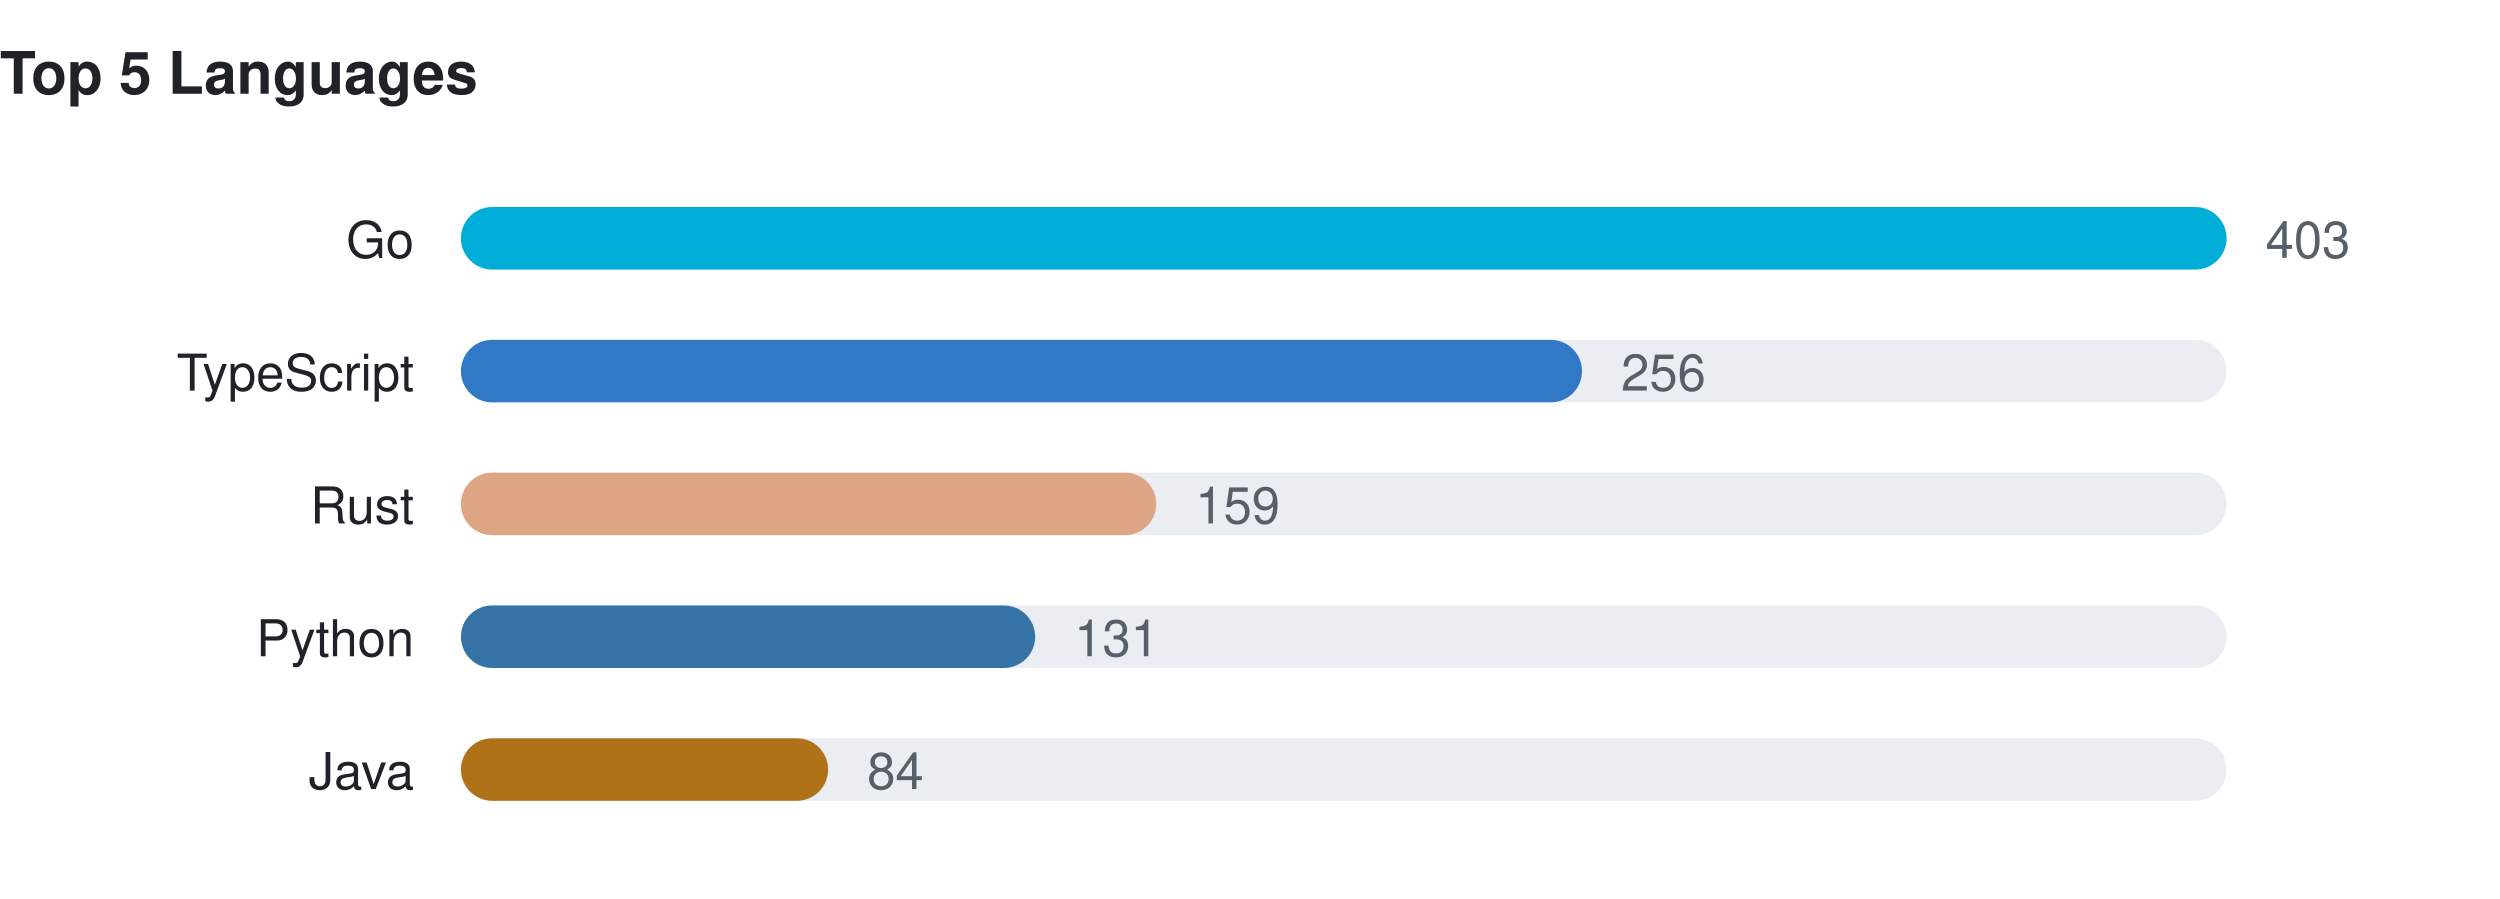
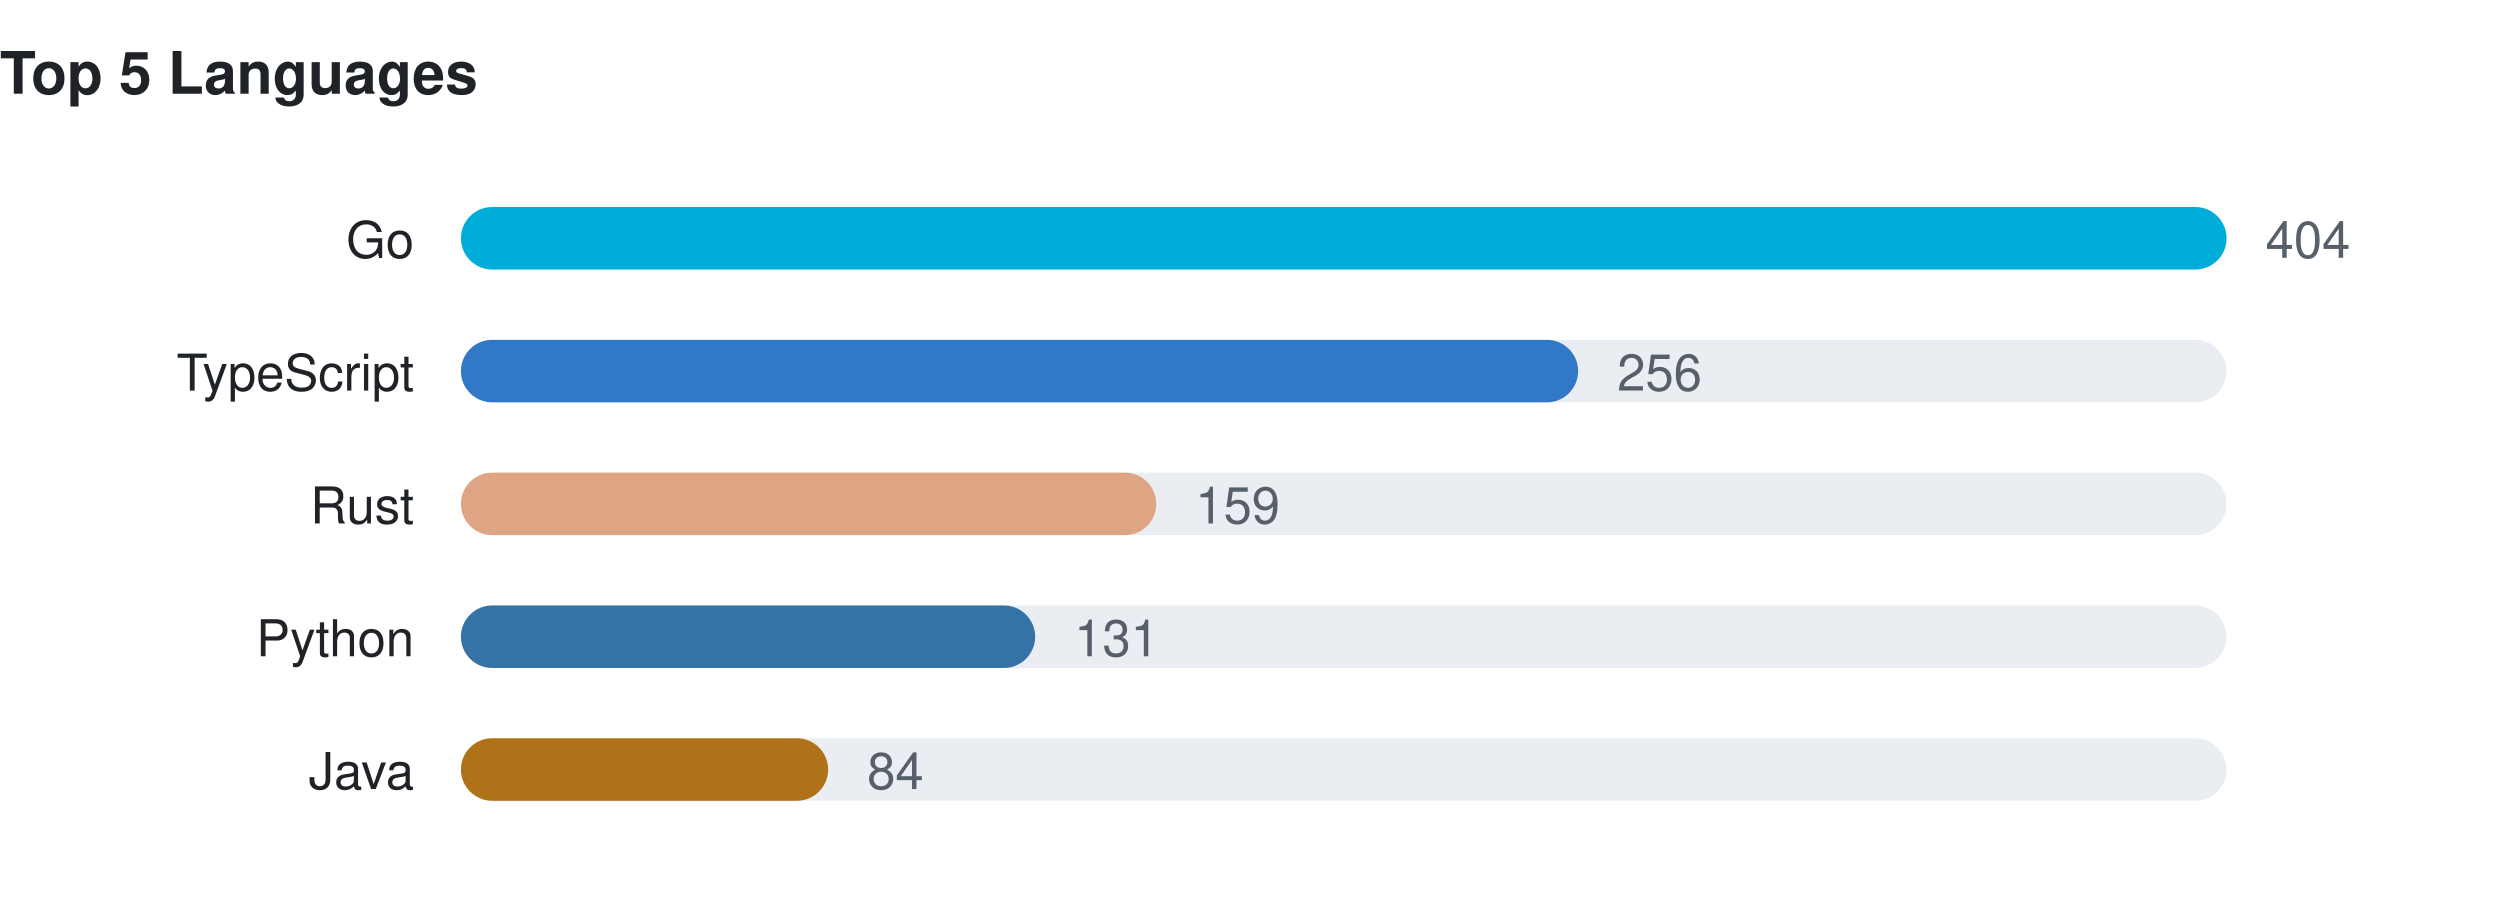
- <svg xmlns="http://www.w3.org/2000/svg" width="640" height="230" viewBox="0 0 640 230" role="img" aria-label="Top languages by solved problems: Go 403, TypeScript 256, Rust 159, Python 131, Java 84">
+ <svg xmlns="http://www.w3.org/2000/svg" width="640" height="230" viewBox="0 0 640 230" role="img" aria-label="Top languages by solved problems: Go 404, TypeScript 256, Rust 159, Python 131, Java 84">
  <style>
    text { font-family: -apple-system, BlinkMacSystemFont, "Segoe UI", Helvetica, Arial, sans-serif; }
    .title { font-size: 15px; font-weight: 600; fill: #1f2328; }
    .label { font-size: 13px; fill: #1f2328; }
    .count { font-size: 13px; fill: #57606a; }
    .track { fill: #eaeef2; }
    @media (prefers-color-scheme: dark) {
      .title { fill: #e6edf3; }
      .label { fill: #e6edf3; }
      .count { fill: #8b949e; }
      .track { fill: #30363d; }
    }
  </style>
  <text x="0" y="24" class="title">Top 5 Languages</text>
  <g transform="translate(0,44)">
    <text x="106" y="22.0" text-anchor="end" class="label">Go</text>
    <rect x="118" y="9.0" width="452" height="16" rx="8" class="track" />
    <rect x="118" y="9.0" width="452" height="16" rx="8" fill="#00ADD8" />
-     <text x="580" y="22.0" class="count">403</text>
+     <text x="580" y="22.0" class="count">404</text>
  </g>
  <g transform="translate(0,78)">
    <text x="106" y="22.0" text-anchor="end" class="label">TypeScript</text>
    <rect x="118" y="9.0" width="452" height="16" rx="8" class="track" />
-     <rect x="118" y="9.0" width="287" height="16" rx="8" fill="#3178C6" />
-     <text x="415" y="22.0" class="count">256</text>
+     <rect x="118" y="9.0" width="286" height="16" rx="8" fill="#3178C6" />
+     <text x="414" y="22.0" class="count">256</text>
  </g>
  <g transform="translate(0,112)">
    <text x="106" y="22.0" text-anchor="end" class="label">Rust</text>
    <rect x="118" y="9.0" width="452" height="16" rx="8" class="track" />
    <rect x="118" y="9.0" width="178" height="16" rx="8" fill="#DEA584" />
    <text x="306" y="22.0" class="count">159</text>
  </g>
  <g transform="translate(0,146)">
    <text x="106" y="22.0" text-anchor="end" class="label">Python</text>
    <rect x="118" y="9.0" width="452" height="16" rx="8" class="track" />
    <rect x="118" y="9.0" width="147" height="16" rx="8" fill="#3572A5" />
    <text x="275" y="22.0" class="count">131</text>
  </g>
  <g transform="translate(0,180)">
    <text x="106" y="22.0" text-anchor="end" class="label">Java</text>
    <rect x="118" y="9.0" width="452" height="16" rx="8" class="track" />
    <rect x="118" y="9.0" width="94" height="16" rx="8" fill="#B07219" />
    <text x="222" y="22.0" class="count">84</text>
  </g>
</svg>
